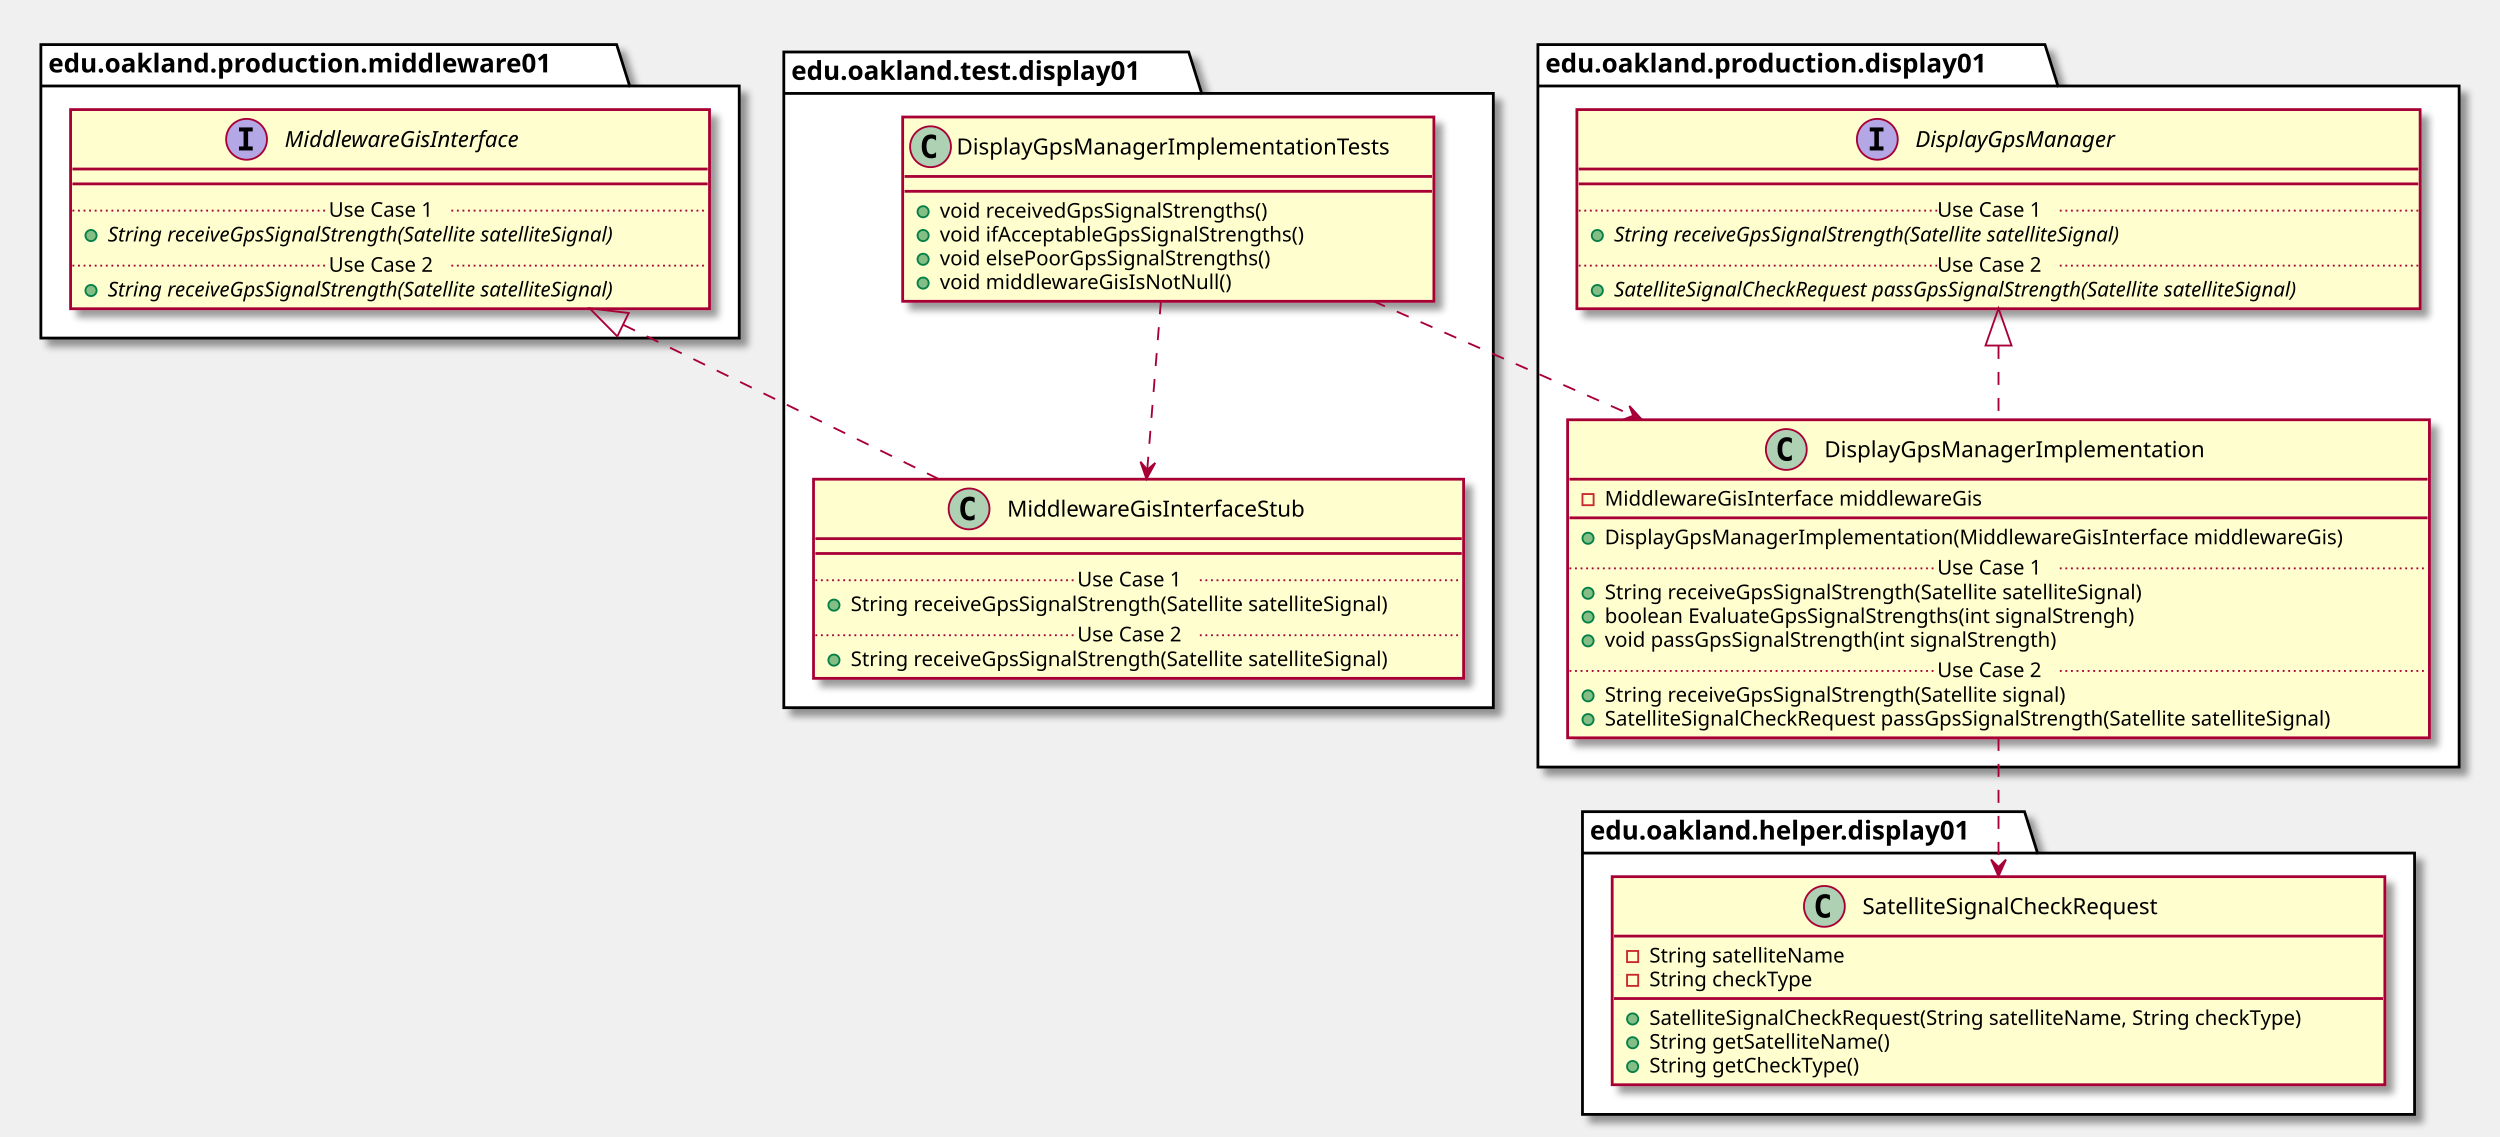
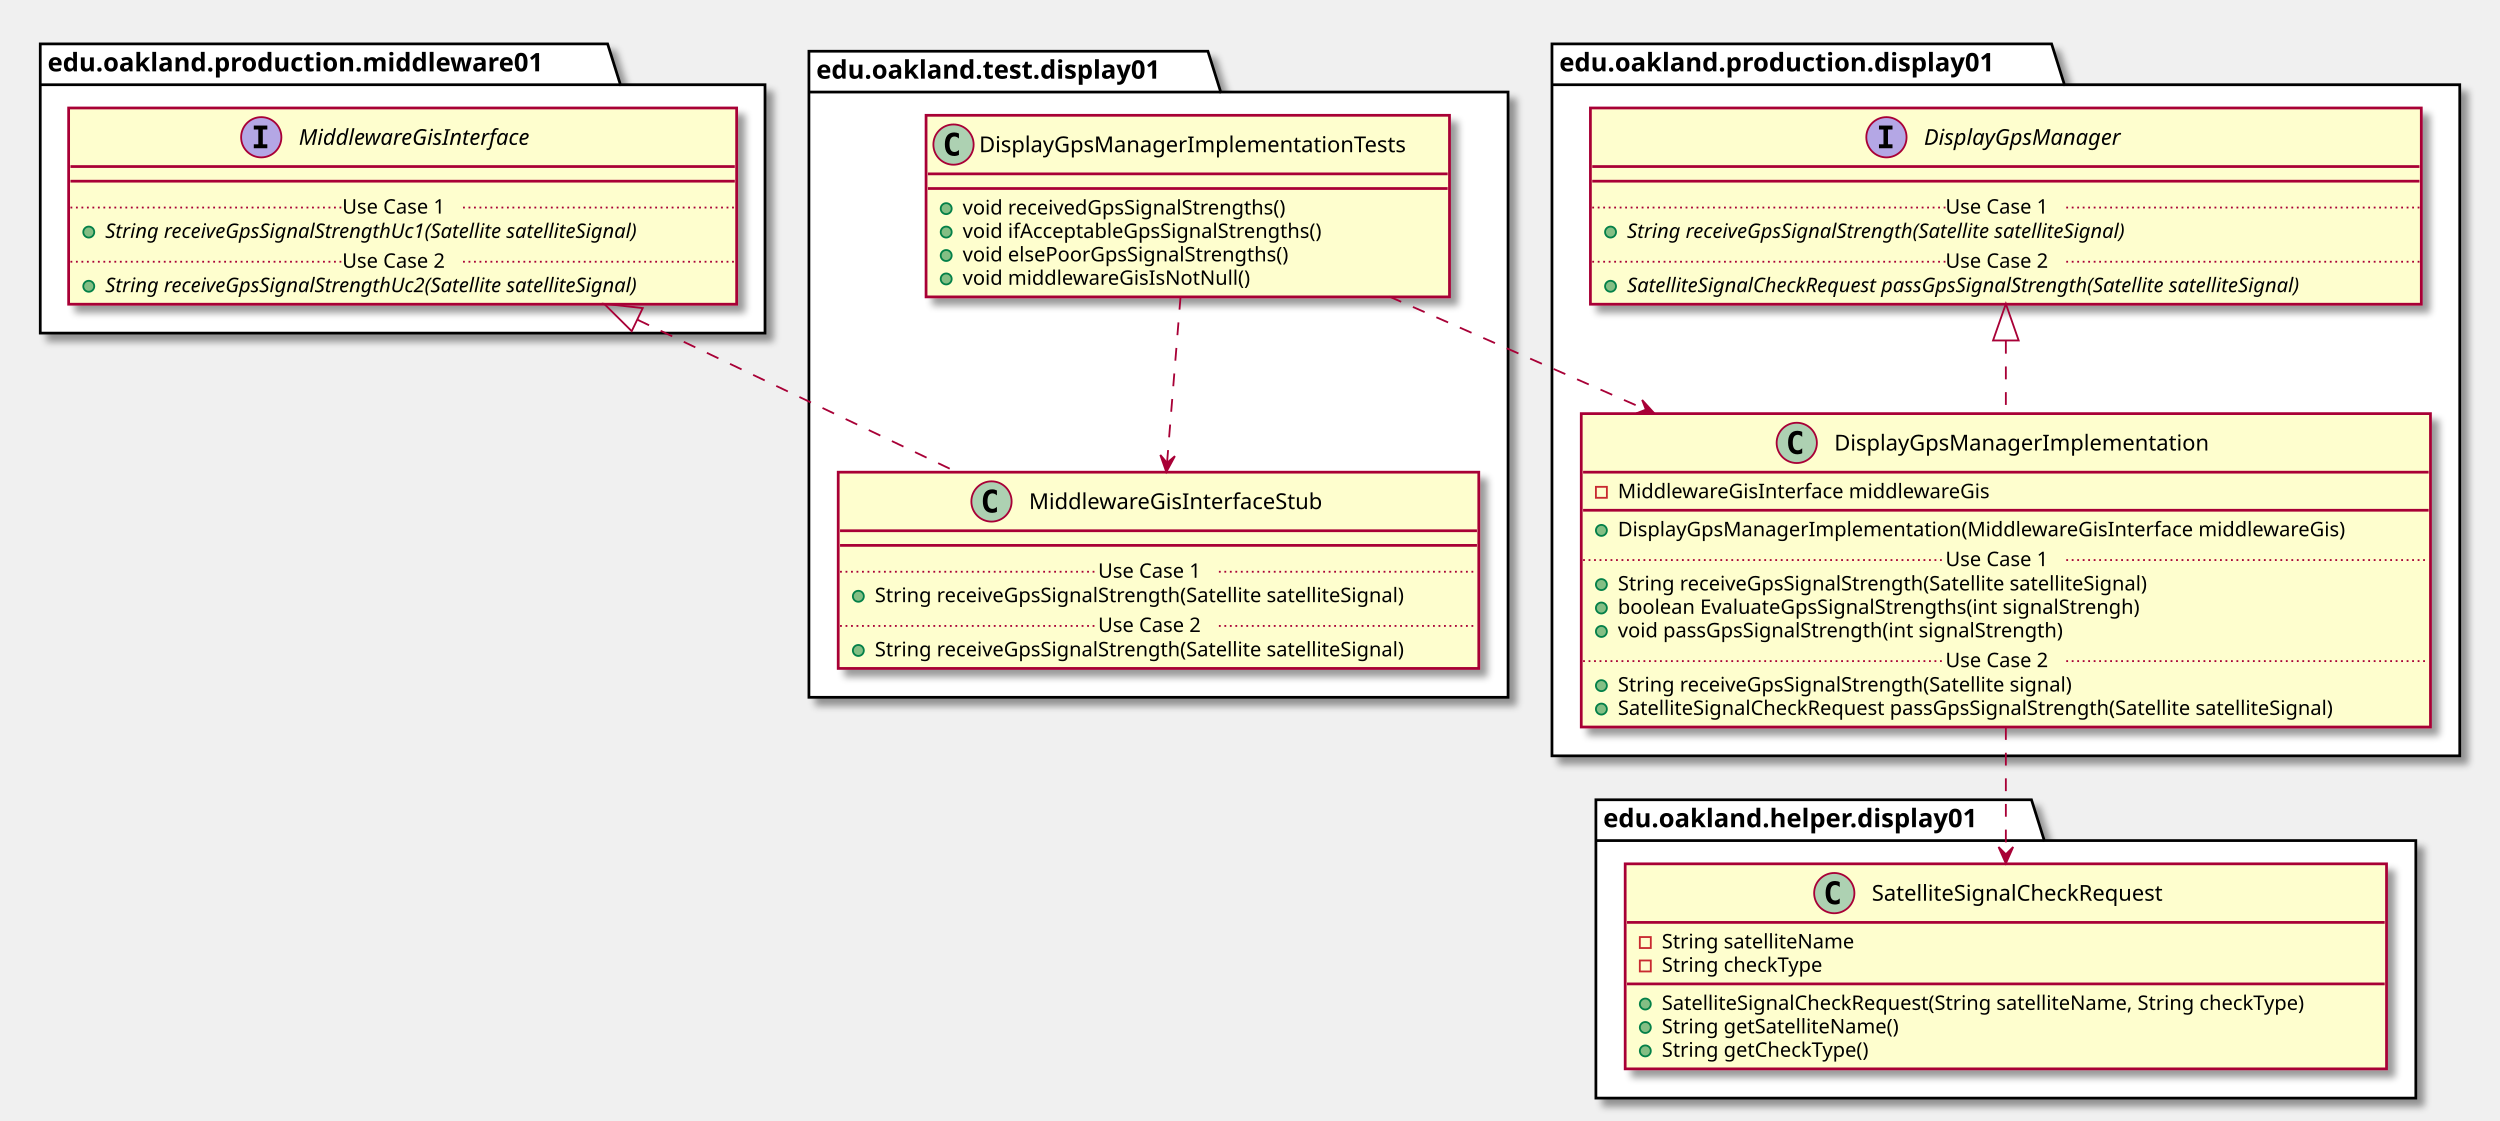
- <svg xmlns="http://www.w3.org/2000/svg" contentScriptType="application/ecmascript" contentStyleType="text/css" height="612px" preserveAspectRatio="none" style="width:1346px;height:612px;" version="1.1" viewBox="0 0 1346 612" width="1346px" zoomAndPan="magnify">
+ <svg xmlns="http://www.w3.org/2000/svg" contentScriptType="application/ecmascript" contentStyleType="text/css" height="612px" preserveAspectRatio="none" style="width:1366px;height:612px;" version="1.1" viewBox="0 0 1366 612" width="1366px" zoomAndPan="magnify">
  <defs>
-     <filter height="300%" id="f1fwj8noa50gxq" width="300%" x="-1" y="-1">
+     <filter height="300%" id="f1v8o5dc83hhot" width="300%" x="-1" y="-1">
      <feGaussianBlur result="blurOut" stdDeviation="2.0" />
      <feColorMatrix in="blurOut" result="blurOut2" type="matrix" values="0 0 0 0 0 0 0 0 0 0 0 0 0 0 0 0 0 0 .4 0" />
      <feOffset dx="4.0" dy="4.0" in="blurOut2" result="blurOut3" />
      <feBlend in="SourceGraphic" in2="blurOut3" mode="normal" />
    </filter>
  </defs>
  <g>
-     <polygon fill="#FFFFFF" filter="url(#f1fwj8noa50gxq)" points="422,28,640,28,647,50.297,804,50.297,804,381,422,381,422,28" style="stroke: #000000; stroke-width: 1.5;" />
-     <line style="stroke: #000000; stroke-width: 1.5;" x1="422" x2="647" y1="50.297" y2="50.297" />
-     <text fill="#000000" font-family="sans-serif" font-size="14" font-weight="bold" lengthAdjust="spacingAndGlyphs" textLength="212" x="426" y="42.995">edu.oakland.test.display01</text>
-     <polygon fill="#FFFFFF" filter="url(#f1fwj8noa50gxq)" points="22,24,332,24,339,46.297,398,46.297,398,182,22,182,22,24" style="stroke: #000000; stroke-width: 1.5;" />
+     <polygon fill="#FFFFFF" filter="url(#f1v8o5dc83hhot)" points="442,28,660,28,667,50.297,824,50.297,824,381,442,381,442,28" style="stroke: #000000; stroke-width: 1.5;" />
+     <line style="stroke: #000000; stroke-width: 1.5;" x1="442" x2="667" y1="50.297" y2="50.297" />
+     <text fill="#000000" font-family="sans-serif" font-size="14" font-weight="bold" lengthAdjust="spacingAndGlyphs" textLength="212" x="446" y="42.995">edu.oakland.test.display01</text>
+     <polygon fill="#FFFFFF" filter="url(#f1v8o5dc83hhot)" points="22,24,332,24,339,46.297,418,46.297,418,182,22,182,22,24" style="stroke: #000000; stroke-width: 1.5;" />
    <line style="stroke: #000000; stroke-width: 1.5;" x1="22" x2="339" y1="46.297" y2="46.297" />
    <text fill="#000000" font-family="sans-serif" font-size="14" font-weight="bold" lengthAdjust="spacingAndGlyphs" textLength="304" x="26" y="38.995">edu.oakland.production.middleware01</text>
-     <polygon fill="#FFFFFF" filter="url(#f1fwj8noa50gxq)" points="828,24,1101,24,1108,46.297,1324,46.297,1324,413,828,413,828,24" style="stroke: #000000; stroke-width: 1.5;" />
-     <line style="stroke: #000000; stroke-width: 1.5;" x1="828" x2="1108" y1="46.297" y2="46.297" />
-     <text fill="#000000" font-family="sans-serif" font-size="14" font-weight="bold" lengthAdjust="spacingAndGlyphs" textLength="267" x="832" y="38.995">edu.oakland.production.display01</text>
-     <polygon fill="#FFFFFF" filter="url(#f1fwj8noa50gxq)" points="852,437,1090,437,1097,459.297,1300,459.297,1300,600,852,600,852,437" style="stroke: #000000; stroke-width: 1.5;" />
-     <line style="stroke: #000000; stroke-width: 1.5;" x1="852" x2="1097" y1="459.297" y2="459.297" />
-     <text fill="#000000" font-family="sans-serif" font-size="14" font-weight="bold" lengthAdjust="spacingAndGlyphs" textLength="232" x="856" y="451.995">edu.oakland.helper.display01</text>
-     <rect fill="#FEFECE" filter="url(#f1fwj8noa50gxq)" height="99.219" id="DisplayGpsManagerImplementationTests" style="stroke: #A80036; stroke-width: 1.5;" width="286" x="486" y="63" />
-     <ellipse cx="501" cy="79" fill="#ADD1B2" rx="11" ry="11" style="stroke: #A80036; stroke-width: 1.0;" />
-     <path d="M503.969,84.641 Q503.391,84.938 502.75,85.078 Q502.109,85.234 501.406,85.234 Q498.906,85.234 497.578,83.594 Q496.266,81.938 496.266,78.812 Q496.266,75.688 497.578,74.031 Q498.906,72.375 501.406,72.375 Q502.109,72.375 502.75,72.531 Q503.406,72.688 503.969,72.984 L503.969,75.703 Q503.344,75.125 502.75,74.859 Q502.156,74.578 501.531,74.578 Q500.188,74.578 499.5,75.656 Q498.812,76.719 498.812,78.812 Q498.812,80.906 499.5,81.984 Q500.188,83.047 501.531,83.047 Q502.156,83.047 502.75,82.781 Q503.344,82.5 503.969,81.922 L503.969,84.641 Z " />
-     <text fill="#000000" font-family="sans-serif" font-size="12" lengthAdjust="spacingAndGlyphs" textLength="254" x="515" y="83.154">DisplayGpsManagerImplementationTests</text>
-     <line style="stroke: #A80036; stroke-width: 1.5;" x1="487" x2="771" y1="95" y2="95" />
-     <line style="stroke: #A80036; stroke-width: 1.5;" x1="487" x2="771" y1="103" y2="103" />
-     <ellipse cx="497" cy="114" fill="#84BE84" rx="3" ry="3" style="stroke: #038048; stroke-width: 1.0;" />
-     <text fill="#000000" font-family="sans-serif" font-size="11" lengthAdjust="spacingAndGlyphs" textLength="197" x="506" y="117.21">void receivedGpsSignalStrengths()</text>
-     <ellipse cx="497" cy="126.805" fill="#84BE84" rx="3" ry="3" style="stroke: #038048; stroke-width: 1.0;" />
-     <text fill="#000000" font-family="sans-serif" font-size="11" lengthAdjust="spacingAndGlyphs" textLength="217" x="506" y="130.015">void ifAcceptableGpsSignalStrengths()</text>
-     <ellipse cx="497" cy="139.609" fill="#84BE84" rx="3" ry="3" style="stroke: #038048; stroke-width: 1.0;" />
-     <text fill="#000000" font-family="sans-serif" font-size="11" lengthAdjust="spacingAndGlyphs" textLength="199" x="506" y="142.82">void elsePoorGpsSignalStrengths()</text>
-     <ellipse cx="497" cy="152.414" fill="#84BE84" rx="3" ry="3" style="stroke: #038048; stroke-width: 1.0;" />
-     <text fill="#000000" font-family="sans-serif" font-size="11" lengthAdjust="spacingAndGlyphs" textLength="170" x="506" y="155.625">void middlewareGisIsNotNull()</text>
-     <rect fill="#FEFECE" filter="url(#f1fwj8noa50gxq)" height="107.219" id="MiddlewareGisInterfaceStub" style="stroke: #A80036; stroke-width: 1.5;" width="350" x="438" y="258" />
-     <ellipse cx="521.75" cy="274" fill="#ADD1B2" rx="11" ry="11" style="stroke: #A80036; stroke-width: 1.0;" />
-     <path d="M524.719,279.641 Q524.141,279.938 523.5,280.078 Q522.859,280.234 522.156,280.234 Q519.656,280.234 518.328,278.594 Q517.016,276.938 517.016,273.812 Q517.016,270.688 518.328,269.031 Q519.656,267.375 522.156,267.375 Q522.859,267.375 523.5,267.531 Q524.156,267.688 524.719,267.984 L524.719,270.703 Q524.094,270.125 523.5,269.859 Q522.906,269.578 522.281,269.578 Q520.938,269.578 520.25,270.656 Q519.562,271.719 519.562,273.812 Q519.562,275.906 520.25,276.984 Q520.938,278.047 522.281,278.047 Q522.906,278.047 523.5,277.781 Q524.094,277.5 524.719,276.922 L524.719,279.641 Z " />
-     <text fill="#000000" font-family="sans-serif" font-size="12" lengthAdjust="spacingAndGlyphs" textLength="174" x="542.25" y="278.154">MiddlewareGisInterfaceStub</text>
-     <line style="stroke: #A80036; stroke-width: 1.5;" x1="439" x2="787" y1="290" y2="290" />
-     <line style="stroke: #A80036; stroke-width: 1.5;" x1="439" x2="787" y1="298" y2="298" />
-     <ellipse cx="449" cy="325.805" fill="#84BE84" rx="3" ry="3" style="stroke: #038048; stroke-width: 1.0;" />
-     <text fill="#000000" font-family="sans-serif" font-size="11" lengthAdjust="spacingAndGlyphs" textLength="324" x="458" y="329.015">String receiveGpsSignalStrength(Satellite satelliteSignal)</text>
-     <line style="stroke: #A80036; stroke-width: 1.0; stroke-dasharray: 1.0,2.0;" x1="439" x2="580" y1="312.402" y2="312.402" />
-     <text fill="#000000" font-family="sans-serif" font-size="11" lengthAdjust="spacingAndGlyphs" textLength="66" x="580" y="315.71">Use Case 1</text>
-     <line style="stroke: #A80036; stroke-width: 1.0; stroke-dasharray: 1.0,2.0;" x1="646" x2="787" y1="312.402" y2="312.402" />
-     <ellipse cx="449" cy="355.414" fill="#84BE84" rx="3" ry="3" style="stroke: #038048; stroke-width: 1.0;" />
-     <text fill="#000000" font-family="sans-serif" font-size="11" lengthAdjust="spacingAndGlyphs" textLength="324" x="458" y="358.625">String receiveGpsSignalStrength(Satellite satelliteSignal)</text>
-     <line style="stroke: #A80036; stroke-width: 1.0; stroke-dasharray: 1.0,2.0;" x1="439" x2="580" y1="342.012" y2="342.012" />
-     <text fill="#000000" font-family="sans-serif" font-size="11" lengthAdjust="spacingAndGlyphs" textLength="66" x="580" y="345.32">Use Case 2</text>
-     <line style="stroke: #A80036; stroke-width: 1.0; stroke-dasharray: 1.0,2.0;" x1="646" x2="787" y1="342.012" y2="342.012" />
-     <rect fill="#FEFECE" filter="url(#f1fwj8noa50gxq)" height="107.219" id="MiddlewareGisInterface" style="stroke: #A80036; stroke-width: 1.5;" width="344" x="38" y="59" />
-     <ellipse cx="132.75" cy="75" fill="#B4A7E5" rx="11" ry="11" style="stroke: #A80036; stroke-width: 1.0;" />
-     <path d="M128.672,70.766 L128.672,68.609 L136.062,68.609 L136.062,70.766 L133.594,70.766 L133.594,78.844 L136.062,78.844 L136.062,81 L128.672,81 L128.672,78.844 L131.141,78.844 L131.141,70.766 L128.672,70.766 Z " />
-     <text fill="#000000" font-family="sans-serif" font-size="12" font-style="italic" lengthAdjust="spacingAndGlyphs" textLength="146" x="153.25" y="79.154">MiddlewareGisInterface</text>
-     <line style="stroke: #A80036; stroke-width: 1.5;" x1="39" x2="381" y1="91" y2="91" />
-     <line style="stroke: #A80036; stroke-width: 1.5;" x1="39" x2="381" y1="99" y2="99" />
-     <ellipse cx="49" cy="126.805" fill="#84BE84" rx="3" ry="3" style="stroke: #038048; stroke-width: 1.0;" />
-     <text fill="#000000" font-family="sans-serif" font-size="11" font-style="italic" lengthAdjust="spacingAndGlyphs" textLength="318" x="58" y="130.015">String receiveGpsSignalStrength(Satellite satelliteSignal)</text>
-     <line style="stroke: #A80036; stroke-width: 1.0; stroke-dasharray: 1.0,2.0;" x1="39" x2="177" y1="113.402" y2="113.402" />
-     <text fill="#000000" font-family="sans-serif" font-size="11" lengthAdjust="spacingAndGlyphs" textLength="66" x="177" y="116.71">Use Case 1</text>
-     <line style="stroke: #A80036; stroke-width: 1.0; stroke-dasharray: 1.0,2.0;" x1="243" x2="381" y1="113.402" y2="113.402" />
-     <ellipse cx="49" cy="156.414" fill="#84BE84" rx="3" ry="3" style="stroke: #038048; stroke-width: 1.0;" />
-     <text fill="#000000" font-family="sans-serif" font-size="11" font-style="italic" lengthAdjust="spacingAndGlyphs" textLength="318" x="58" y="159.625">String receiveGpsSignalStrength(Satellite satelliteSignal)</text>
-     <line style="stroke: #A80036; stroke-width: 1.0; stroke-dasharray: 1.0,2.0;" x1="39" x2="177" y1="143.012" y2="143.012" />
-     <text fill="#000000" font-family="sans-serif" font-size="11" lengthAdjust="spacingAndGlyphs" textLength="66" x="177" y="146.32">Use Case 2</text>
-     <line style="stroke: #A80036; stroke-width: 1.0; stroke-dasharray: 1.0,2.0;" x1="243" x2="381" y1="143.012" y2="143.012" />
-     <rect fill="#FEFECE" filter="url(#f1fwj8noa50gxq)" height="171.242" id="DisplayGpsManagerImplementation" style="stroke: #A80036; stroke-width: 1.5;" width="464" x="844" y="226" />
-     <ellipse cx="961.75" cy="242" fill="#ADD1B2" rx="11" ry="11" style="stroke: #A80036; stroke-width: 1.0;" />
-     <path d="M964.719,247.641 Q964.141,247.938 963.5,248.078 Q962.859,248.234 962.156,248.234 Q959.656,248.234 958.328,246.594 Q957.016,244.938 957.016,241.812 Q957.016,238.688 958.328,237.031 Q959.656,235.375 962.156,235.375 Q962.859,235.375 963.5,235.531 Q964.156,235.688 964.719,235.984 L964.719,238.703 Q964.094,238.125 963.5,237.859 Q962.906,237.578 962.281,237.578 Q960.938,237.578 960.25,238.656 Q959.562,239.719 959.562,241.812 Q959.562,243.906 960.25,244.984 Q960.938,246.047 962.281,246.047 Q962.906,246.047 963.5,245.781 Q964.094,245.5 964.719,244.922 L964.719,247.641 Z " />
-     <text fill="#000000" font-family="sans-serif" font-size="12" lengthAdjust="spacingAndGlyphs" textLength="220" x="982.25" y="246.154">DisplayGpsManagerImplementation</text>
-     <line style="stroke: #A80036; stroke-width: 1.5;" x1="845" x2="1307" y1="258" y2="258" />
-     <rect fill="none" height="6" style="stroke: #C82930; stroke-width: 1.0;" width="6" x="852" y="266" />
-     <text fill="#000000" font-family="sans-serif" font-size="11" lengthAdjust="spacingAndGlyphs" textLength="222" x="864" y="272.21">MiddlewareGisInterface middlewareGis</text>
-     <line style="stroke: #A80036; stroke-width: 1.5;" x1="845" x2="1307" y1="278.805" y2="278.805" />
-     <ellipse cx="855" cy="289.805" fill="#84BE84" rx="3" ry="3" style="stroke: #038048; stroke-width: 1.0;" />
-     <text fill="#000000" font-family="sans-serif" font-size="11" lengthAdjust="spacingAndGlyphs" textLength="431" x="864" y="293.015">DisplayGpsManagerImplementation(MiddlewareGisInterface middlewareGis)</text>
-     <ellipse cx="855" cy="319.414" fill="#84BE84" rx="3" ry="3" style="stroke: #038048; stroke-width: 1.0;" />
-     <text fill="#000000" font-family="sans-serif" font-size="11" lengthAdjust="spacingAndGlyphs" textLength="324" x="864" y="322.625">String receiveGpsSignalStrength(Satellite satelliteSignal)</text>
-     <ellipse cx="855" cy="332.219" fill="#84BE84" rx="3" ry="3" style="stroke: #038048; stroke-width: 1.0;" />
-     <text fill="#000000" font-family="sans-serif" font-size="11" lengthAdjust="spacingAndGlyphs" textLength="316" x="864" y="335.429">boolean EvaluateGpsSignalStrengths(int signalStrengh)</text>
-     <ellipse cx="855" cy="345.023" fill="#84BE84" rx="3" ry="3" style="stroke: #038048; stroke-width: 1.0;" />
-     <text fill="#000000" font-family="sans-serif" font-size="11" lengthAdjust="spacingAndGlyphs" textLength="271" x="864" y="348.234">void passGpsSignalStrength(int signalStrength)</text>
-     <line style="stroke: #A80036; stroke-width: 1.0; stroke-dasharray: 1.0,2.0;" x1="845" x2="1043" y1="306.012" y2="306.012" />
-     <text fill="#000000" font-family="sans-serif" font-size="11" lengthAdjust="spacingAndGlyphs" textLength="66" x="1043" y="309.32">Use Case 1</text>
-     <line style="stroke: #A80036; stroke-width: 1.0; stroke-dasharray: 1.0,2.0;" x1="1109" x2="1307" y1="306.012" y2="306.012" />
-     <ellipse cx="855" cy="374.633" fill="#84BE84" rx="3" ry="3" style="stroke: #038048; stroke-width: 1.0;" />
-     <text fill="#000000" font-family="sans-serif" font-size="11" lengthAdjust="spacingAndGlyphs" textLength="278" x="864" y="377.843">String receiveGpsSignalStrength(Satellite signal)</text>
-     <ellipse cx="855" cy="387.438" fill="#84BE84" rx="3" ry="3" style="stroke: #038048; stroke-width: 1.0;" />
-     <text fill="#000000" font-family="sans-serif" font-size="11" lengthAdjust="spacingAndGlyphs" textLength="438" x="864" y="390.648">SatelliteSignalCheckRequest passGpsSignalStrength(Satellite satelliteSignal)</text>
-     <line style="stroke: #A80036; stroke-width: 1.0; stroke-dasharray: 1.0,2.0;" x1="845" x2="1043" y1="361.231" y2="361.231" />
-     <text fill="#000000" font-family="sans-serif" font-size="11" lengthAdjust="spacingAndGlyphs" textLength="66" x="1043" y="364.539">Use Case 2</text>
-     <line style="stroke: #A80036; stroke-width: 1.0; stroke-dasharray: 1.0,2.0;" x1="1109" x2="1307" y1="361.231" y2="361.231" />
-     <rect fill="#FEFECE" filter="url(#f1fwj8noa50gxq)" height="107.219" id="DisplayGpsManager" style="stroke: #A80036; stroke-width: 1.5;" width="454" x="849" y="59" />
-     <ellipse cx="1010.75" cy="75" fill="#B4A7E5" rx="11" ry="11" style="stroke: #A80036; stroke-width: 1.0;" />
-     <path d="M1006.672,70.766 L1006.672,68.609 L1014.062,68.609 L1014.062,70.766 L1011.594,70.766 L1011.594,78.844 L1014.062,78.844 L1014.062,81 L1006.672,81 L1006.672,78.844 L1009.141,78.844 L1009.141,70.766 L1006.672,70.766 Z " />
-     <text fill="#000000" font-family="sans-serif" font-size="12" font-style="italic" lengthAdjust="spacingAndGlyphs" textLength="122" x="1031.25" y="79.154">DisplayGpsManager</text>
-     <line style="stroke: #A80036; stroke-width: 1.5;" x1="850" x2="1302" y1="91" y2="91" />
-     <line style="stroke: #A80036; stroke-width: 1.5;" x1="850" x2="1302" y1="99" y2="99" />
-     <ellipse cx="860" cy="126.805" fill="#84BE84" rx="3" ry="3" style="stroke: #038048; stroke-width: 1.0;" />
-     <text fill="#000000" font-family="sans-serif" font-size="11" font-style="italic" lengthAdjust="spacingAndGlyphs" textLength="318" x="869" y="130.015">String receiveGpsSignalStrength(Satellite satelliteSignal)</text>
-     <line style="stroke: #A80036; stroke-width: 1.0; stroke-dasharray: 1.0,2.0;" x1="850" x2="1043" y1="113.402" y2="113.402" />
-     <text fill="#000000" font-family="sans-serif" font-size="11" lengthAdjust="spacingAndGlyphs" textLength="66" x="1043" y="116.71">Use Case 1</text>
-     <line style="stroke: #A80036; stroke-width: 1.0; stroke-dasharray: 1.0,2.0;" x1="1109" x2="1302" y1="113.402" y2="113.402" />
-     <ellipse cx="860" cy="156.414" fill="#84BE84" rx="3" ry="3" style="stroke: #038048; stroke-width: 1.0;" />
-     <text fill="#000000" font-family="sans-serif" font-size="11" font-style="italic" lengthAdjust="spacingAndGlyphs" textLength="428" x="869" y="159.625">SatelliteSignalCheckRequest passGpsSignalStrength(Satellite satelliteSignal)</text>
-     <line style="stroke: #A80036; stroke-width: 1.0; stroke-dasharray: 1.0,2.0;" x1="850" x2="1043" y1="143.012" y2="143.012" />
-     <text fill="#000000" font-family="sans-serif" font-size="11" lengthAdjust="spacingAndGlyphs" textLength="66" x="1043" y="146.32">Use Case 2</text>
-     <line style="stroke: #A80036; stroke-width: 1.0; stroke-dasharray: 1.0,2.0;" x1="1109" x2="1302" y1="143.012" y2="143.012" />
-     <rect fill="#FEFECE" filter="url(#f1fwj8noa50gxq)" height="112.023" id="SatelliteSignalCheckRequest" style="stroke: #A80036; stroke-width: 1.5;" width="416" x="868" y="472" />
-     <ellipse cx="982.25" cy="488" fill="#ADD1B2" rx="11" ry="11" style="stroke: #A80036; stroke-width: 1.0;" />
-     <path d="M985.219,493.641 Q984.641,493.938 984,494.078 Q983.359,494.234 982.656,494.234 Q980.156,494.234 978.828,492.594 Q977.516,490.938 977.516,487.812 Q977.516,484.688 978.828,483.031 Q980.156,481.375 982.656,481.375 Q983.359,481.375 984,481.531 Q984.656,481.688 985.219,481.984 L985.219,484.703 Q984.594,484.125 984,483.859 Q983.406,483.578 982.781,483.578 Q981.438,483.578 980.75,484.656 Q980.062,485.719 980.062,487.812 Q980.062,489.906 980.75,490.984 Q981.438,492.047 982.781,492.047 Q983.406,492.047 984,491.781 Q984.594,491.5 985.219,490.922 L985.219,493.641 Z " />
-     <text fill="#000000" font-family="sans-serif" font-size="12" lengthAdjust="spacingAndGlyphs" textLength="179" x="1002.75" y="492.154">SatelliteSignalCheckRequest</text>
-     <line style="stroke: #A80036; stroke-width: 1.5;" x1="869" x2="1283" y1="504" y2="504" />
-     <rect fill="none" height="6" style="stroke: #C82930; stroke-width: 1.0;" width="6" x="876" y="512" />
-     <text fill="#000000" font-family="sans-serif" font-size="11" lengthAdjust="spacingAndGlyphs" textLength="116" x="888" y="518.21">String satelliteName</text>
-     <rect fill="none" height="6" style="stroke: #C82930; stroke-width: 1.0;" width="6" x="876" y="524.805" />
-     <text fill="#000000" font-family="sans-serif" font-size="11" lengthAdjust="spacingAndGlyphs" textLength="97" x="888" y="531.015">String checkType</text>
-     <line style="stroke: #A80036; stroke-width: 1.5;" x1="869" x2="1283" y1="537.609" y2="537.609" />
-     <ellipse cx="879" cy="548.609" fill="#84BE84" rx="3" ry="3" style="stroke: #038048; stroke-width: 1.0;" />
-     <text fill="#000000" font-family="sans-serif" font-size="11" lengthAdjust="spacingAndGlyphs" textLength="390" x="888" y="551.82">SatelliteSignalCheckRequest(String satelliteName, String checkType)</text>
-     <ellipse cx="879" cy="561.414" fill="#84BE84" rx="3" ry="3" style="stroke: #038048; stroke-width: 1.0;" />
-     <text fill="#000000" font-family="sans-serif" font-size="11" lengthAdjust="spacingAndGlyphs" textLength="143" x="888" y="564.625">String getSatelliteName()</text>
-     <ellipse cx="879" cy="574.219" fill="#84BE84" rx="3" ry="3" style="stroke: #038048; stroke-width: 1.0;" />
-     <text fill="#000000" font-family="sans-serif" font-size="11" lengthAdjust="spacingAndGlyphs" textLength="125" x="888" y="577.429">String getCheckType()</text>
-     <path d="M335.58,174.89 C390.06,201.52 453.21,232.39 505.48,257.94 " fill="none" id="MiddlewareGisInterface&lt;-MiddlewareGisInterfaceStub" style="stroke: #A80036; stroke-width: 1.0; stroke-dasharray: 7.0,7.0;" />
-     <polygon fill="none" points="332.36,181.11,317.47,166.03,338.51,168.53,332.36,181.11" style="stroke: #A80036; stroke-width: 1.0;" />
-     <path d="M625.04,162.2 C622.82,189.55 620.04,223.85 617.7,252.58 " fill="none" id="DisplayGpsManagerImplementationTests-&gt;MiddlewareGisInterfaceStub" style="stroke: #A80036; stroke-width: 1.0; stroke-dasharray: 7.0,7.0;" />
-     <polygon fill="#A80036" points="617.27,257.88,621.977,249.229,617.67,252.896,614.003,248.589,617.27,257.88" style="stroke: #A80036; stroke-width: 1.0;" />
-     <path d="M1076,186.25 C1076,199.12 1076,212.62 1076,225.78 " fill="none" id="DisplayGpsManager&lt;-DisplayGpsManagerImplementation" style="stroke: #A80036; stroke-width: 1.0; stroke-dasharray: 7.0,7.0;" />
-     <polygon fill="none" points="1069,186.03,1076,166.03,1083,186.03,1069,186.03" style="stroke: #A80036; stroke-width: 1.0;" />
-     <path d="M1076,397.28 C1076,420.48 1076,445.15 1076,466.67 " fill="none" id="DisplayGpsManagerImplementation-&gt;SatelliteSignalCheckRequest" style="stroke: #A80036; stroke-width: 1.0; stroke-dasharray: 7.0,7.0;" />
-     <polygon fill="#A80036" points="1076,471.79,1080,462.79,1076,466.79,1072,462.79,1076,471.79" style="stroke: #A80036; stroke-width: 1.0;" />
-     <path d="M739.21,162.07 C781.53,180.72 831.23,202.62 879.25,223.79 " fill="none" id="DisplayGpsManagerImplementationTests-&gt;DisplayGpsManagerImplementation" style="stroke: #A80036; stroke-width: 1.0; stroke-dasharray: 7.0,7.0;" />
-     <polygon fill="#A80036" points="883.89,225.83,877.267,218.541,879.314,223.814,874.041,225.862,883.89,225.83" style="stroke: #A80036; stroke-width: 1.0;" />
+     <polygon fill="#FFFFFF" filter="url(#f1v8o5dc83hhot)" points="848,24,1121,24,1128,46.297,1344,46.297,1344,413,848,413,848,24" style="stroke: #000000; stroke-width: 1.5;" />
+     <line style="stroke: #000000; stroke-width: 1.5;" x1="848" x2="1128" y1="46.297" y2="46.297" />
+     <text fill="#000000" font-family="sans-serif" font-size="14" font-weight="bold" lengthAdjust="spacingAndGlyphs" textLength="267" x="852" y="38.995">edu.oakland.production.display01</text>
+     <polygon fill="#FFFFFF" filter="url(#f1v8o5dc83hhot)" points="872,437,1110,437,1117,459.297,1320,459.297,1320,600,872,600,872,437" style="stroke: #000000; stroke-width: 1.5;" />
+     <line style="stroke: #000000; stroke-width: 1.5;" x1="872" x2="1117" y1="459.297" y2="459.297" />
+     <text fill="#000000" font-family="sans-serif" font-size="14" font-weight="bold" lengthAdjust="spacingAndGlyphs" textLength="232" x="876" y="451.995">edu.oakland.helper.display01</text>
+     <rect fill="#FEFECE" filter="url(#f1v8o5dc83hhot)" height="99.219" id="DisplayGpsManagerImplementationTests" style="stroke: #A80036; stroke-width: 1.5;" width="286" x="506" y="63" />
+     <ellipse cx="521" cy="79" fill="#ADD1B2" rx="11" ry="11" style="stroke: #A80036; stroke-width: 1.0;" />
+     <path d="M523.969,84.641 Q523.391,84.938 522.75,85.078 Q522.109,85.234 521.406,85.234 Q518.906,85.234 517.578,83.594 Q516.266,81.938 516.266,78.812 Q516.266,75.688 517.578,74.031 Q518.906,72.375 521.406,72.375 Q522.109,72.375 522.75,72.531 Q523.406,72.688 523.969,72.984 L523.969,75.703 Q523.344,75.125 522.75,74.859 Q522.156,74.578 521.531,74.578 Q520.188,74.578 519.5,75.656 Q518.812,76.719 518.812,78.812 Q518.812,80.906 519.5,81.984 Q520.188,83.047 521.531,83.047 Q522.156,83.047 522.75,82.781 Q523.344,82.5 523.969,81.922 L523.969,84.641 Z " />
+     <text fill="#000000" font-family="sans-serif" font-size="12" lengthAdjust="spacingAndGlyphs" textLength="254" x="535" y="83.154">DisplayGpsManagerImplementationTests</text>
+     <line style="stroke: #A80036; stroke-width: 1.5;" x1="507" x2="791" y1="95" y2="95" />
+     <line style="stroke: #A80036; stroke-width: 1.5;" x1="507" x2="791" y1="103" y2="103" />
+     <ellipse cx="517" cy="114" fill="#84BE84" rx="3" ry="3" style="stroke: #038048; stroke-width: 1.0;" />
+     <text fill="#000000" font-family="sans-serif" font-size="11" lengthAdjust="spacingAndGlyphs" textLength="197" x="526" y="117.21">void receivedGpsSignalStrengths()</text>
+     <ellipse cx="517" cy="126.805" fill="#84BE84" rx="3" ry="3" style="stroke: #038048; stroke-width: 1.0;" />
+     <text fill="#000000" font-family="sans-serif" font-size="11" lengthAdjust="spacingAndGlyphs" textLength="217" x="526" y="130.015">void ifAcceptableGpsSignalStrengths()</text>
+     <ellipse cx="517" cy="139.609" fill="#84BE84" rx="3" ry="3" style="stroke: #038048; stroke-width: 1.0;" />
+     <text fill="#000000" font-family="sans-serif" font-size="11" lengthAdjust="spacingAndGlyphs" textLength="199" x="526" y="142.82">void elsePoorGpsSignalStrengths()</text>
+     <ellipse cx="517" cy="152.414" fill="#84BE84" rx="3" ry="3" style="stroke: #038048; stroke-width: 1.0;" />
+     <text fill="#000000" font-family="sans-serif" font-size="11" lengthAdjust="spacingAndGlyphs" textLength="170" x="526" y="155.625">void middlewareGisIsNotNull()</text>
+     <rect fill="#FEFECE" filter="url(#f1v8o5dc83hhot)" height="107.219" id="MiddlewareGisInterfaceStub" style="stroke: #A80036; stroke-width: 1.5;" width="350" x="458" y="258" />
+     <ellipse cx="541.75" cy="274" fill="#ADD1B2" rx="11" ry="11" style="stroke: #A80036; stroke-width: 1.0;" />
+     <path d="M544.719,279.641 Q544.141,279.938 543.5,280.078 Q542.859,280.234 542.156,280.234 Q539.656,280.234 538.328,278.594 Q537.016,276.938 537.016,273.812 Q537.016,270.688 538.328,269.031 Q539.656,267.375 542.156,267.375 Q542.859,267.375 543.5,267.531 Q544.156,267.688 544.719,267.984 L544.719,270.703 Q544.094,270.125 543.5,269.859 Q542.906,269.578 542.281,269.578 Q540.938,269.578 540.25,270.656 Q539.562,271.719 539.562,273.812 Q539.562,275.906 540.25,276.984 Q540.938,278.047 542.281,278.047 Q542.906,278.047 543.5,277.781 Q544.094,277.5 544.719,276.922 L544.719,279.641 Z " />
+     <text fill="#000000" font-family="sans-serif" font-size="12" lengthAdjust="spacingAndGlyphs" textLength="174" x="562.25" y="278.154">MiddlewareGisInterfaceStub</text>
+     <line style="stroke: #A80036; stroke-width: 1.5;" x1="459" x2="807" y1="290" y2="290" />
+     <line style="stroke: #A80036; stroke-width: 1.5;" x1="459" x2="807" y1="298" y2="298" />
+     <ellipse cx="469" cy="325.805" fill="#84BE84" rx="3" ry="3" style="stroke: #038048; stroke-width: 1.0;" />
+     <text fill="#000000" font-family="sans-serif" font-size="11" lengthAdjust="spacingAndGlyphs" textLength="324" x="478" y="329.015">String receiveGpsSignalStrength(Satellite satelliteSignal)</text>
+     <line style="stroke: #A80036; stroke-width: 1.0; stroke-dasharray: 1.0,2.0;" x1="459" x2="600" y1="312.402" y2="312.402" />
+     <text fill="#000000" font-family="sans-serif" font-size="11" lengthAdjust="spacingAndGlyphs" textLength="66" x="600" y="315.71">Use Case 1</text>
+     <line style="stroke: #A80036; stroke-width: 1.0; stroke-dasharray: 1.0,2.0;" x1="666" x2="807" y1="312.402" y2="312.402" />
+     <ellipse cx="469" cy="355.414" fill="#84BE84" rx="3" ry="3" style="stroke: #038048; stroke-width: 1.0;" />
+     <text fill="#000000" font-family="sans-serif" font-size="11" lengthAdjust="spacingAndGlyphs" textLength="324" x="478" y="358.625">String receiveGpsSignalStrength(Satellite satelliteSignal)</text>
+     <line style="stroke: #A80036; stroke-width: 1.0; stroke-dasharray: 1.0,2.0;" x1="459" x2="600" y1="342.012" y2="342.012" />
+     <text fill="#000000" font-family="sans-serif" font-size="11" lengthAdjust="spacingAndGlyphs" textLength="66" x="600" y="345.32">Use Case 2</text>
+     <line style="stroke: #A80036; stroke-width: 1.0; stroke-dasharray: 1.0,2.0;" x1="666" x2="807" y1="342.012" y2="342.012" />
+     <rect fill="#FEFECE" filter="url(#f1v8o5dc83hhot)" height="107.219" id="MiddlewareGisInterface" style="stroke: #A80036; stroke-width: 1.5;" width="365" x="37.5" y="59" />
+     <ellipse cx="142.75" cy="75" fill="#B4A7E5" rx="11" ry="11" style="stroke: #A80036; stroke-width: 1.0;" />
+     <path d="M138.672,70.766 L138.672,68.609 L146.062,68.609 L146.062,70.766 L143.594,70.766 L143.594,78.844 L146.062,78.844 L146.062,81 L138.672,81 L138.672,78.844 L141.141,78.844 L141.141,70.766 L138.672,70.766 Z " />
+     <text fill="#000000" font-family="sans-serif" font-size="12" font-style="italic" lengthAdjust="spacingAndGlyphs" textLength="146" x="163.25" y="79.154">MiddlewareGisInterface</text>
+     <line style="stroke: #A80036; stroke-width: 1.5;" x1="38.5" x2="401.5" y1="91" y2="91" />
+     <line style="stroke: #A80036; stroke-width: 1.5;" x1="38.5" x2="401.5" y1="99" y2="99" />
+     <ellipse cx="48.5" cy="126.805" fill="#84BE84" rx="3" ry="3" style="stroke: #038048; stroke-width: 1.0;" />
+     <text fill="#000000" font-family="sans-serif" font-size="11" font-style="italic" lengthAdjust="spacingAndGlyphs" textLength="339" x="57.5" y="130.015">String receiveGpsSignalStrengthUc1(Satellite satelliteSignal)</text>
+     <line style="stroke: #A80036; stroke-width: 1.0; stroke-dasharray: 1.0,2.0;" x1="38.5" x2="187" y1="113.402" y2="113.402" />
+     <text fill="#000000" font-family="sans-serif" font-size="11" lengthAdjust="spacingAndGlyphs" textLength="66" x="187" y="116.71">Use Case 1</text>
+     <line style="stroke: #A80036; stroke-width: 1.0; stroke-dasharray: 1.0,2.0;" x1="253" x2="401.5" y1="113.402" y2="113.402" />
+     <ellipse cx="48.5" cy="156.414" fill="#84BE84" rx="3" ry="3" style="stroke: #038048; stroke-width: 1.0;" />
+     <text fill="#000000" font-family="sans-serif" font-size="11" font-style="italic" lengthAdjust="spacingAndGlyphs" textLength="339" x="57.5" y="159.625">String receiveGpsSignalStrengthUc2(Satellite satelliteSignal)</text>
+     <line style="stroke: #A80036; stroke-width: 1.0; stroke-dasharray: 1.0,2.0;" x1="38.5" x2="187" y1="143.012" y2="143.012" />
+     <text fill="#000000" font-family="sans-serif" font-size="11" lengthAdjust="spacingAndGlyphs" textLength="66" x="187" y="146.32">Use Case 2</text>
+     <line style="stroke: #A80036; stroke-width: 1.0; stroke-dasharray: 1.0,2.0;" x1="253" x2="401.5" y1="143.012" y2="143.012" />
+     <rect fill="#FEFECE" filter="url(#f1v8o5dc83hhot)" height="171.242" id="DisplayGpsManagerImplementation" style="stroke: #A80036; stroke-width: 1.5;" width="464" x="864" y="226" />
+     <ellipse cx="981.75" cy="242" fill="#ADD1B2" rx="11" ry="11" style="stroke: #A80036; stroke-width: 1.0;" />
+     <path d="M984.719,247.641 Q984.141,247.938 983.5,248.078 Q982.859,248.234 982.156,248.234 Q979.656,248.234 978.328,246.594 Q977.016,244.938 977.016,241.812 Q977.016,238.688 978.328,237.031 Q979.656,235.375 982.156,235.375 Q982.859,235.375 983.5,235.531 Q984.156,235.688 984.719,235.984 L984.719,238.703 Q984.094,238.125 983.5,237.859 Q982.906,237.578 982.281,237.578 Q980.938,237.578 980.25,238.656 Q979.562,239.719 979.562,241.812 Q979.562,243.906 980.25,244.984 Q980.938,246.047 982.281,246.047 Q982.906,246.047 983.5,245.781 Q984.094,245.5 984.719,244.922 L984.719,247.641 Z " />
+     <text fill="#000000" font-family="sans-serif" font-size="12" lengthAdjust="spacingAndGlyphs" textLength="220" x="1002.25" y="246.154">DisplayGpsManagerImplementation</text>
+     <line style="stroke: #A80036; stroke-width: 1.5;" x1="865" x2="1327" y1="258" y2="258" />
+     <rect fill="none" height="6" style="stroke: #C82930; stroke-width: 1.0;" width="6" x="872" y="266" />
+     <text fill="#000000" font-family="sans-serif" font-size="11" lengthAdjust="spacingAndGlyphs" textLength="222" x="884" y="272.21">MiddlewareGisInterface middlewareGis</text>
+     <line style="stroke: #A80036; stroke-width: 1.5;" x1="865" x2="1327" y1="278.805" y2="278.805" />
+     <ellipse cx="875" cy="289.805" fill="#84BE84" rx="3" ry="3" style="stroke: #038048; stroke-width: 1.0;" />
+     <text fill="#000000" font-family="sans-serif" font-size="11" lengthAdjust="spacingAndGlyphs" textLength="431" x="884" y="293.015">DisplayGpsManagerImplementation(MiddlewareGisInterface middlewareGis)</text>
+     <ellipse cx="875" cy="319.414" fill="#84BE84" rx="3" ry="3" style="stroke: #038048; stroke-width: 1.0;" />
+     <text fill="#000000" font-family="sans-serif" font-size="11" lengthAdjust="spacingAndGlyphs" textLength="324" x="884" y="322.625">String receiveGpsSignalStrength(Satellite satelliteSignal)</text>
+     <ellipse cx="875" cy="332.219" fill="#84BE84" rx="3" ry="3" style="stroke: #038048; stroke-width: 1.0;" />
+     <text fill="#000000" font-family="sans-serif" font-size="11" lengthAdjust="spacingAndGlyphs" textLength="316" x="884" y="335.429">boolean EvaluateGpsSignalStrengths(int signalStrengh)</text>
+     <ellipse cx="875" cy="345.023" fill="#84BE84" rx="3" ry="3" style="stroke: #038048; stroke-width: 1.0;" />
+     <text fill="#000000" font-family="sans-serif" font-size="11" lengthAdjust="spacingAndGlyphs" textLength="271" x="884" y="348.234">void passGpsSignalStrength(int signalStrength)</text>
+     <line style="stroke: #A80036; stroke-width: 1.0; stroke-dasharray: 1.0,2.0;" x1="865" x2="1063" y1="306.012" y2="306.012" />
+     <text fill="#000000" font-family="sans-serif" font-size="11" lengthAdjust="spacingAndGlyphs" textLength="66" x="1063" y="309.32">Use Case 1</text>
+     <line style="stroke: #A80036; stroke-width: 1.0; stroke-dasharray: 1.0,2.0;" x1="1129" x2="1327" y1="306.012" y2="306.012" />
+     <ellipse cx="875" cy="374.633" fill="#84BE84" rx="3" ry="3" style="stroke: #038048; stroke-width: 1.0;" />
+     <text fill="#000000" font-family="sans-serif" font-size="11" lengthAdjust="spacingAndGlyphs" textLength="278" x="884" y="377.843">String receiveGpsSignalStrength(Satellite signal)</text>
+     <ellipse cx="875" cy="387.438" fill="#84BE84" rx="3" ry="3" style="stroke: #038048; stroke-width: 1.0;" />
+     <text fill="#000000" font-family="sans-serif" font-size="11" lengthAdjust="spacingAndGlyphs" textLength="438" x="884" y="390.648">SatelliteSignalCheckRequest passGpsSignalStrength(Satellite satelliteSignal)</text>
+     <line style="stroke: #A80036; stroke-width: 1.0; stroke-dasharray: 1.0,2.0;" x1="865" x2="1063" y1="361.231" y2="361.231" />
+     <text fill="#000000" font-family="sans-serif" font-size="11" lengthAdjust="spacingAndGlyphs" textLength="66" x="1063" y="364.539">Use Case 2</text>
+     <line style="stroke: #A80036; stroke-width: 1.0; stroke-dasharray: 1.0,2.0;" x1="1129" x2="1327" y1="361.231" y2="361.231" />
+     <rect fill="#FEFECE" filter="url(#f1v8o5dc83hhot)" height="107.219" id="DisplayGpsManager" style="stroke: #A80036; stroke-width: 1.5;" width="454" x="869" y="59" />
+     <ellipse cx="1030.75" cy="75" fill="#B4A7E5" rx="11" ry="11" style="stroke: #A80036; stroke-width: 1.0;" />
+     <path d="M1026.672,70.766 L1026.672,68.609 L1034.062,68.609 L1034.062,70.766 L1031.594,70.766 L1031.594,78.844 L1034.062,78.844 L1034.062,81 L1026.672,81 L1026.672,78.844 L1029.141,78.844 L1029.141,70.766 L1026.672,70.766 Z " />
+     <text fill="#000000" font-family="sans-serif" font-size="12" font-style="italic" lengthAdjust="spacingAndGlyphs" textLength="122" x="1051.25" y="79.154">DisplayGpsManager</text>
+     <line style="stroke: #A80036; stroke-width: 1.5;" x1="870" x2="1322" y1="91" y2="91" />
+     <line style="stroke: #A80036; stroke-width: 1.5;" x1="870" x2="1322" y1="99" y2="99" />
+     <ellipse cx="880" cy="126.805" fill="#84BE84" rx="3" ry="3" style="stroke: #038048; stroke-width: 1.0;" />
+     <text fill="#000000" font-family="sans-serif" font-size="11" font-style="italic" lengthAdjust="spacingAndGlyphs" textLength="318" x="889" y="130.015">String receiveGpsSignalStrength(Satellite satelliteSignal)</text>
+     <line style="stroke: #A80036; stroke-width: 1.0; stroke-dasharray: 1.0,2.0;" x1="870" x2="1063" y1="113.402" y2="113.402" />
+     <text fill="#000000" font-family="sans-serif" font-size="11" lengthAdjust="spacingAndGlyphs" textLength="66" x="1063" y="116.71">Use Case 1</text>
+     <line style="stroke: #A80036; stroke-width: 1.0; stroke-dasharray: 1.0,2.0;" x1="1129" x2="1322" y1="113.402" y2="113.402" />
+     <ellipse cx="880" cy="156.414" fill="#84BE84" rx="3" ry="3" style="stroke: #038048; stroke-width: 1.0;" />
+     <text fill="#000000" font-family="sans-serif" font-size="11" font-style="italic" lengthAdjust="spacingAndGlyphs" textLength="428" x="889" y="159.625">SatelliteSignalCheckRequest passGpsSignalStrength(Satellite satelliteSignal)</text>
+     <line style="stroke: #A80036; stroke-width: 1.0; stroke-dasharray: 1.0,2.0;" x1="870" x2="1063" y1="143.012" y2="143.012" />
+     <text fill="#000000" font-family="sans-serif" font-size="11" lengthAdjust="spacingAndGlyphs" textLength="66" x="1063" y="146.32">Use Case 2</text>
+     <line style="stroke: #A80036; stroke-width: 1.0; stroke-dasharray: 1.0,2.0;" x1="1129" x2="1322" y1="143.012" y2="143.012" />
+     <rect fill="#FEFECE" filter="url(#f1v8o5dc83hhot)" height="112.023" id="SatelliteSignalCheckRequest" style="stroke: #A80036; stroke-width: 1.5;" width="416" x="888" y="472" />
+     <ellipse cx="1002.25" cy="488" fill="#ADD1B2" rx="11" ry="11" style="stroke: #A80036; stroke-width: 1.0;" />
+     <path d="M1005.219,493.641 Q1004.641,493.938 1004,494.078 Q1003.359,494.234 1002.656,494.234 Q1000.156,494.234 998.828,492.594 Q997.516,490.938 997.516,487.812 Q997.516,484.688 998.828,483.031 Q1000.156,481.375 1002.656,481.375 Q1003.359,481.375 1004,481.531 Q1004.656,481.688 1005.219,481.984 L1005.219,484.703 Q1004.594,484.125 1004,483.859 Q1003.406,483.578 1002.781,483.578 Q1001.438,483.578 1000.75,484.656 Q1000.062,485.719 1000.062,487.812 Q1000.062,489.906 1000.75,490.984 Q1001.438,492.047 1002.781,492.047 Q1003.406,492.047 1004,491.781 Q1004.594,491.5 1005.219,490.922 L1005.219,493.641 Z " />
+     <text fill="#000000" font-family="sans-serif" font-size="12" lengthAdjust="spacingAndGlyphs" textLength="179" x="1022.75" y="492.154">SatelliteSignalCheckRequest</text>
+     <line style="stroke: #A80036; stroke-width: 1.5;" x1="889" x2="1303" y1="504" y2="504" />
+     <rect fill="none" height="6" style="stroke: #C82930; stroke-width: 1.0;" width="6" x="896" y="512" />
+     <text fill="#000000" font-family="sans-serif" font-size="11" lengthAdjust="spacingAndGlyphs" textLength="116" x="908" y="518.21">String satelliteName</text>
+     <rect fill="none" height="6" style="stroke: #C82930; stroke-width: 1.0;" width="6" x="896" y="524.805" />
+     <text fill="#000000" font-family="sans-serif" font-size="11" lengthAdjust="spacingAndGlyphs" textLength="97" x="908" y="531.015">String checkType</text>
+     <line style="stroke: #A80036; stroke-width: 1.5;" x1="889" x2="1303" y1="537.609" y2="537.609" />
+     <ellipse cx="899" cy="548.609" fill="#84BE84" rx="3" ry="3" style="stroke: #038048; stroke-width: 1.0;" />
+     <text fill="#000000" font-family="sans-serif" font-size="11" lengthAdjust="spacingAndGlyphs" textLength="390" x="908" y="551.82">SatelliteSignalCheckRequest(String satelliteName, String checkType)</text>
+     <ellipse cx="899" cy="561.414" fill="#84BE84" rx="3" ry="3" style="stroke: #038048; stroke-width: 1.0;" />
+     <text fill="#000000" font-family="sans-serif" font-size="11" lengthAdjust="spacingAndGlyphs" textLength="143" x="908" y="564.625">String getSatelliteName()</text>
+     <ellipse cx="899" cy="574.219" fill="#84BE84" rx="3" ry="3" style="stroke: #038048; stroke-width: 1.0;" />
+     <text fill="#000000" font-family="sans-serif" font-size="11" lengthAdjust="spacingAndGlyphs" textLength="125" x="908" y="577.429">String getCheckType()</text>
+     <path d="M348.33,174.71 C404.25,201.38 469.13,232.33 522.81,257.94 " fill="none" id="MiddlewareGisInterface&lt;-MiddlewareGisInterfaceStub" style="stroke: #A80036; stroke-width: 1.0; stroke-dasharray: 7.0,7.0;" />
+     <polygon fill="none" points="345.17,180.96,330.13,166.03,351.2,168.33,345.17,180.96" style="stroke: #A80036; stroke-width: 1.0;" />
+     <path d="M645.04,162.2 C642.82,189.55 640.04,223.85 637.7,252.58 " fill="none" id="DisplayGpsManagerImplementationTests-&gt;MiddlewareGisInterfaceStub" style="stroke: #A80036; stroke-width: 1.0; stroke-dasharray: 7.0,7.0;" />
+     <polygon fill="#A80036" points="637.27,257.88,641.977,249.229,637.67,252.896,634.003,248.589,637.27,257.88" style="stroke: #A80036; stroke-width: 1.0;" />
+     <path d="M1096,186.25 C1096,199.12 1096,212.62 1096,225.78 " fill="none" id="DisplayGpsManager&lt;-DisplayGpsManagerImplementation" style="stroke: #A80036; stroke-width: 1.0; stroke-dasharray: 7.0,7.0;" />
+     <polygon fill="none" points="1089,186.03,1096,166.03,1103,186.03,1089,186.03" style="stroke: #A80036; stroke-width: 1.0;" />
+     <path d="M1096,397.28 C1096,420.48 1096,445.15 1096,466.67 " fill="none" id="DisplayGpsManagerImplementation-&gt;SatelliteSignalCheckRequest" style="stroke: #A80036; stroke-width: 1.0; stroke-dasharray: 7.0,7.0;" />
+     <polygon fill="#A80036" points="1096,471.79,1100,462.79,1096,466.79,1092,462.79,1096,471.79" style="stroke: #A80036; stroke-width: 1.0;" />
+     <path d="M759.21,162.07 C801.53,180.72 851.23,202.62 899.25,223.79 " fill="none" id="DisplayGpsManagerImplementationTests-&gt;DisplayGpsManagerImplementation" style="stroke: #A80036; stroke-width: 1.0; stroke-dasharray: 7.0,7.0;" />
+     <polygon fill="#A80036" points="903.89,225.83,897.267,218.541,899.314,223.814,894.041,225.862,903.89,225.83" style="stroke: #A80036; stroke-width: 1.0;" />
  </g>
</svg>
